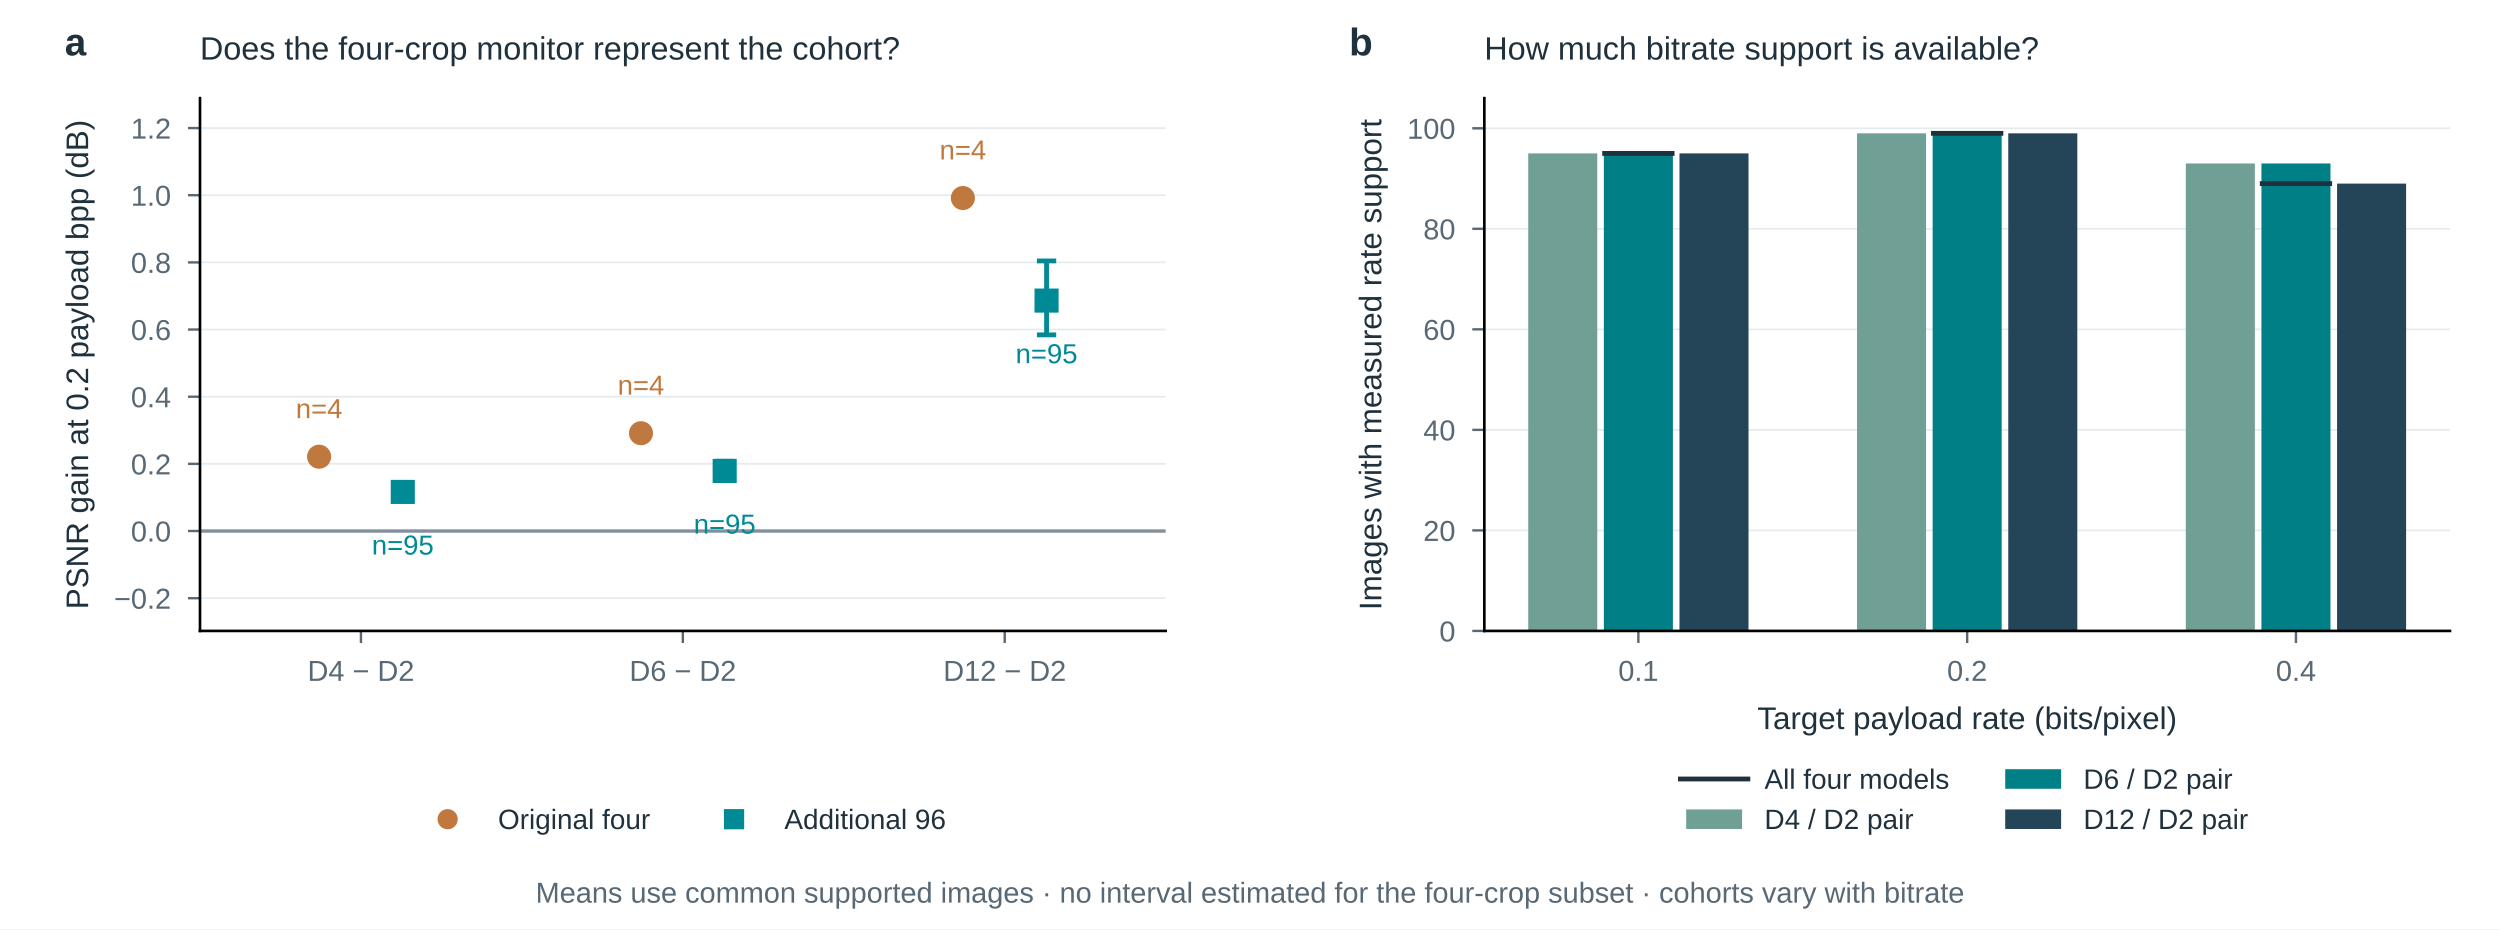
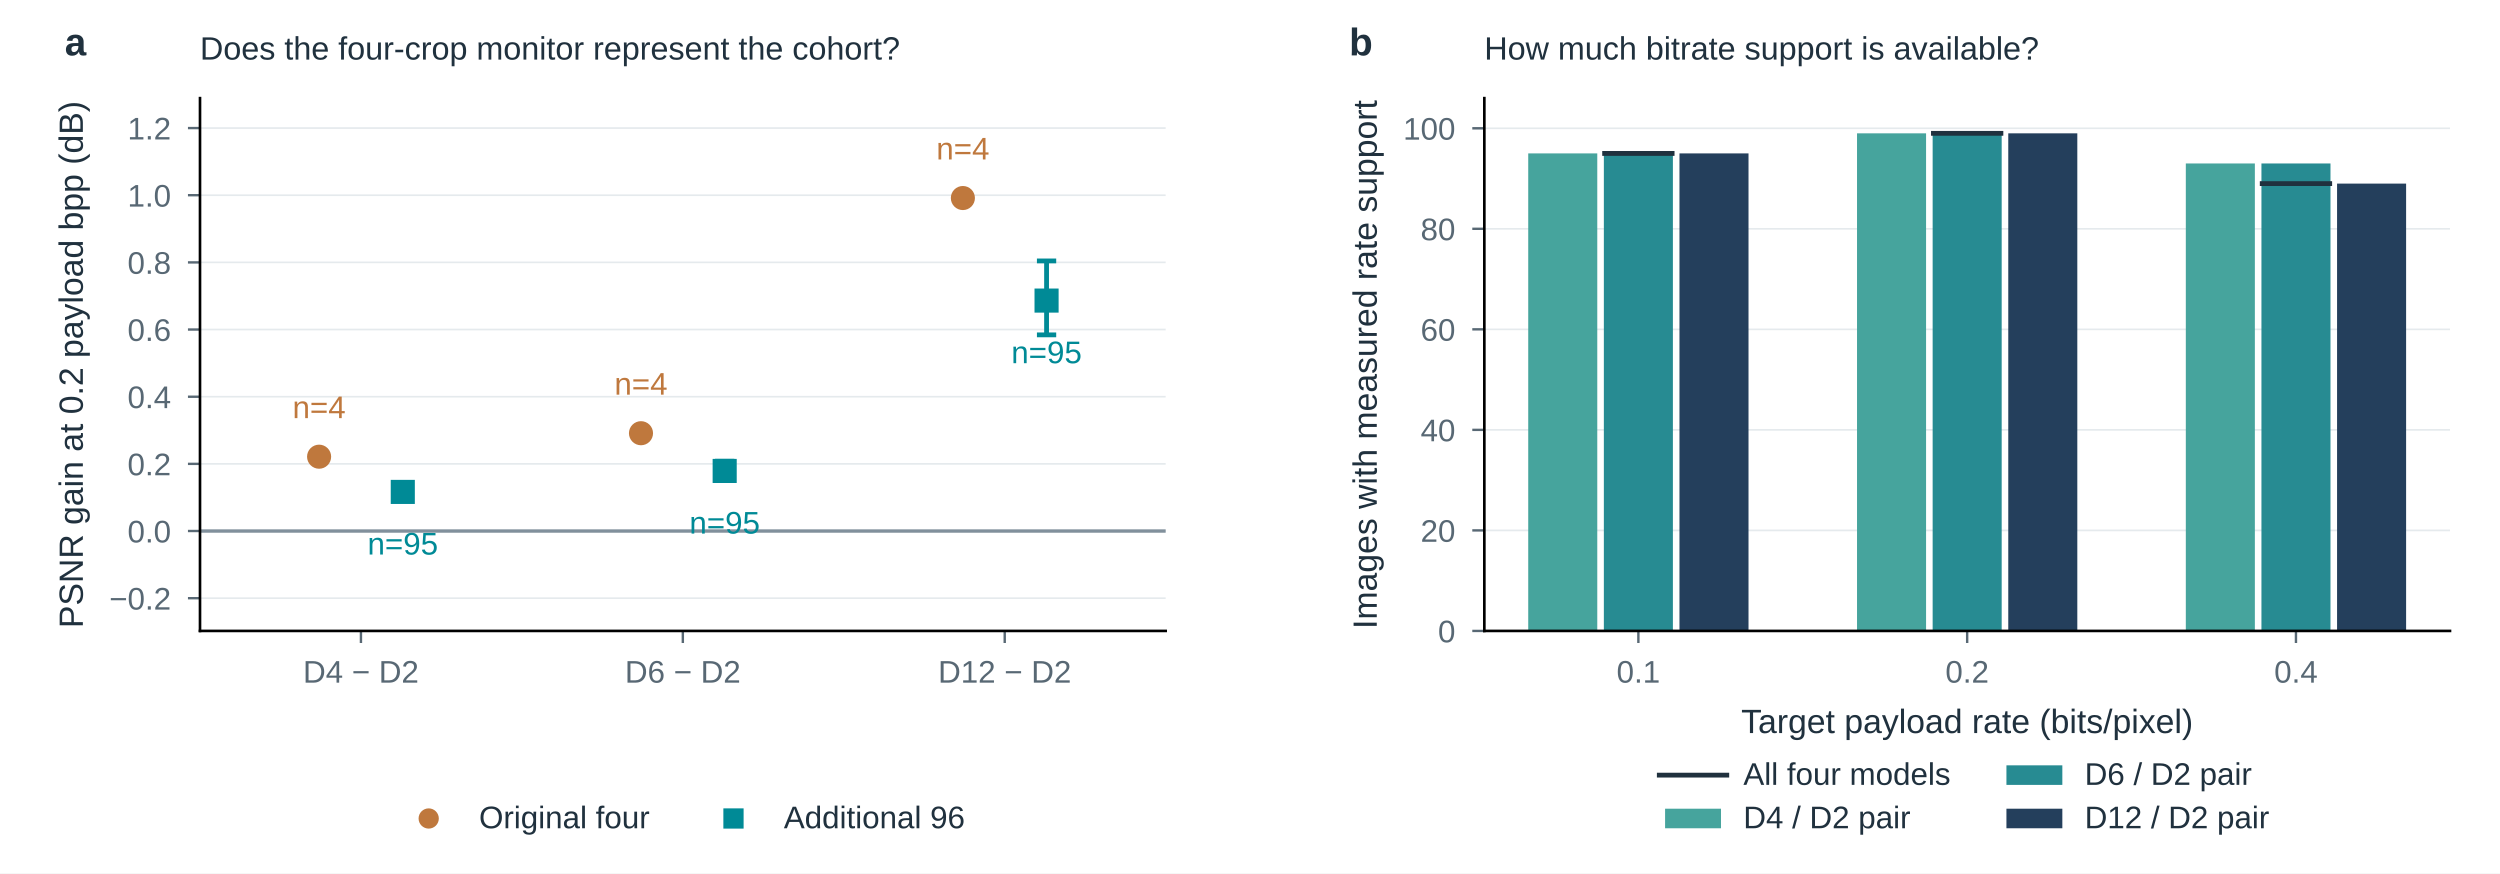
- <svg xmlns="http://www.w3.org/2000/svg" xmlns:xlink="http://www.w3.org/1999/xlink" width="518.74pt" height="192.823pt" viewBox="0 0 518.74 192.823" version="1.1">
+ <svg xmlns="http://www.w3.org/2000/svg" xmlns:xlink="http://www.w3.org/1999/xlink" width="518.74pt" height="181.22pt" viewBox="0 0 518.74 181.22" version="1.1">
  <defs>
    <style type="text/css">*{stroke-linejoin: round; stroke-linecap: butt}</style>
  </defs>
  <g id="figure_1">
    <g id="patch_1">
-       <path d="M 0 192.823 L 518.74 192.823 L 518.74 0 L 0 0 z " style="fill: #ffffff" />
+       <path d="M 0 181.22 L 518.74 181.22 L 518.74 0 L 0 0 z " style="fill: #ffffff" />
    </g>
    <g id="axes_1">
      <g id="patch_2">
        <path d="M 41.499 130.914 L 241.871 130.914 L 241.871 20.363 L 41.499 20.363 z " style="fill: #ffffff" />
      </g>
      <g id="matplotlib.axis_1">
        <g id="xtick_1">
          <g id="line2d_1">
            <defs>
              <path id="m399702b5b7" d="M 0 0 L 0 2.5 " style="stroke: #586874; stroke-width: 0.5" />
            </defs>
            <g>
              <use xlink:href="#m399702b5b7" x="74.895" y="130.914" style="fill: #586874; stroke: #586874; stroke-width: 0.5" />
            </g>
          </g>
          <g id="text_1">
-             <text style="font-size: 6px; font-family: 'Liberation Sans'; text-anchor: middle; fill: #586874" x="74.895" y="141.282" transform="rotate(-0 74.8945 141.2823)">D4 − D2</text>
+             <text style="font-size: 6.5px; font-family: 'Liberation Sans'; text-anchor: middle; fill: #586874" x="74.895" y="141.646" transform="rotate(-0 74.8945 141.6463)">D4 − D2</text>
          </g>
        </g>
        <g id="xtick_2">
          <g id="line2d_2">
            <g>
              <use xlink:href="#m399702b5b7" x="141.685" y="130.914" style="fill: #586874; stroke: #586874; stroke-width: 0.5" />
            </g>
          </g>
          <g id="text_2">
-             <text style="font-size: 6px; font-family: 'Liberation Sans'; text-anchor: middle; fill: #586874" x="141.685" y="141.282" transform="rotate(-0 141.6851 141.2823)">D6 − D2</text>
+             <text style="font-size: 6.5px; font-family: 'Liberation Sans'; text-anchor: middle; fill: #586874" x="141.685" y="141.646" transform="rotate(-0 141.6851 141.6463)">D6 − D2</text>
          </g>
        </g>
        <g id="xtick_3">
          <g id="line2d_3">
            <g>
              <use xlink:href="#m399702b5b7" x="208.476" y="130.914" style="fill: #586874; stroke: #586874; stroke-width: 0.5" />
            </g>
          </g>
          <g id="text_3">
-             <text style="font-size: 6px; font-family: 'Liberation Sans'; text-anchor: middle; fill: #586874" x="208.476" y="141.282" transform="rotate(-0 208.4757 141.2823)">D12 − D2</text>
+             <text style="font-size: 6.5px; font-family: 'Liberation Sans'; text-anchor: middle; fill: #586874" x="208.476" y="141.646" transform="rotate(-0 208.4757 141.6463)">D12 − D2</text>
          </g>
        </g>
      </g>
      <g id="matplotlib.axis_2">
        <g id="ytick_1">
          <g id="line2d_4">
-             <path d="M 41.499 124.121 L 241.871 124.121 " clip-path="url(#p47546654fe)" style="fill: none; stroke: #e5eaed; stroke-width: 0.35; stroke-linecap: square" />
+             <path d="M 41.499 124.121 L 241.871 124.121 " clip-path="url(#pac596694c1)" style="fill: none; stroke: #e5eaed; stroke-width: 0.35; stroke-linecap: square" />
          </g>
          <g id="line2d_5">
            <defs>
              <path id="m2a17d90eda" d="M 0 0 L -2.5 0 " style="stroke: #586874; stroke-width: 0.5" />
            </defs>
            <g>
              <use xlink:href="#m2a17d90eda" x="41.499" y="124.121" style="fill: #586874; stroke: #586874; stroke-width: 0.5" />
            </g>
          </g>
          <g id="text_4">
-             <text style="font-size: 6px; font-family: 'Liberation Sans'; text-anchor: end; fill: #586874" x="35.499" y="126.306" transform="rotate(-0 35.49921 126.3055)">−0.2</text>
+             <text style="font-size: 6.5px; font-family: 'Liberation Sans'; text-anchor: end; fill: #586874" x="35.499" y="126.488" transform="rotate(-0 35.49921 126.4875)">−0.2</text>
          </g>
        </g>
        <g id="ytick_2">
          <g id="line2d_6">
-             <path d="M 41.499 110.186 L 241.871 110.186 " clip-path="url(#p47546654fe)" style="fill: none; stroke: #e5eaed; stroke-width: 0.35; stroke-linecap: square" />
+             <path d="M 41.499 110.186 L 241.871 110.186 " clip-path="url(#pac596694c1)" style="fill: none; stroke: #e5eaed; stroke-width: 0.35; stroke-linecap: square" />
          </g>
          <g id="line2d_7">
            <g>
              <use xlink:href="#m2a17d90eda" x="41.499" y="110.186" style="fill: #586874; stroke: #586874; stroke-width: 0.5" />
            </g>
          </g>
          <g id="text_5">
-             <text style="font-size: 6px; font-family: 'Liberation Sans'; text-anchor: end; fill: #586874" x="35.499" y="112.37" transform="rotate(-0 35.49921 112.3698)">0.0</text>
+             <text style="font-size: 6.5px; font-family: 'Liberation Sans'; text-anchor: end; fill: #586874" x="35.499" y="112.552" transform="rotate(-0 35.49921 112.5519)">0.0</text>
          </g>
        </g>
        <g id="ytick_3">
          <g id="line2d_8">
-             <path d="M 41.499 96.25 L 241.871 96.25 " clip-path="url(#p47546654fe)" style="fill: none; stroke: #e5eaed; stroke-width: 0.35; stroke-linecap: square" />
+             <path d="M 41.499 96.25 L 241.871 96.25 " clip-path="url(#pac596694c1)" style="fill: none; stroke: #e5eaed; stroke-width: 0.35; stroke-linecap: square" />
          </g>
          <g id="line2d_9">
            <g>
              <use xlink:href="#m2a17d90eda" x="41.499" y="96.25" style="fill: #586874; stroke: #586874; stroke-width: 0.5" />
            </g>
          </g>
          <g id="text_6">
-             <text style="font-size: 6px; font-family: 'Liberation Sans'; text-anchor: end; fill: #586874" x="35.499" y="98.434" transform="rotate(-0 35.49921 98.43419)">0.2</text>
+             <text style="font-size: 6.5px; font-family: 'Liberation Sans'; text-anchor: end; fill: #586874" x="35.499" y="98.616" transform="rotate(-0 35.49921 98.6162)">0.2</text>
          </g>
        </g>
        <g id="ytick_4">
          <g id="line2d_10">
-             <path d="M 41.499 82.314 L 241.871 82.314 " clip-path="url(#p47546654fe)" style="fill: none; stroke: #e5eaed; stroke-width: 0.35; stroke-linecap: square" />
+             <path d="M 41.499 82.314 L 241.871 82.314 " clip-path="url(#pac596694c1)" style="fill: none; stroke: #e5eaed; stroke-width: 0.35; stroke-linecap: square" />
          </g>
          <g id="line2d_11">
            <g>
              <use xlink:href="#m2a17d90eda" x="41.499" y="82.314" style="fill: #586874; stroke: #586874; stroke-width: 0.5" />
            </g>
          </g>
          <g id="text_7">
-             <text style="font-size: 6px; font-family: 'Liberation Sans'; text-anchor: end; fill: #586874" x="35.499" y="84.499" transform="rotate(-0 35.49921 84.49853)">0.4</text>
+             <text style="font-size: 6.5px; font-family: 'Liberation Sans'; text-anchor: end; fill: #586874" x="35.499" y="84.681" transform="rotate(-0 35.49921 84.68054)">0.4</text>
          </g>
        </g>
        <g id="ytick_5">
          <g id="line2d_12">
-             <path d="M 41.499 68.379 L 241.871 68.379 " clip-path="url(#p47546654fe)" style="fill: none; stroke: #e5eaed; stroke-width: 0.35; stroke-linecap: square" />
+             <path d="M 41.499 68.379 L 241.871 68.379 " clip-path="url(#pac596694c1)" style="fill: none; stroke: #e5eaed; stroke-width: 0.35; stroke-linecap: square" />
          </g>
          <g id="line2d_13">
            <g>
              <use xlink:href="#m2a17d90eda" x="41.499" y="68.379" style="fill: #586874; stroke: #586874; stroke-width: 0.5" />
            </g>
          </g>
          <g id="text_8">
-             <text style="font-size: 6px; font-family: 'Liberation Sans'; text-anchor: end; fill: #586874" x="35.499" y="70.563" transform="rotate(-0 35.49921 70.56288)">0.6</text>
+             <text style="font-size: 6.5px; font-family: 'Liberation Sans'; text-anchor: end; fill: #586874" x="35.499" y="70.745" transform="rotate(-0 35.49921 70.74488)">0.6</text>
          </g>
        </g>
        <g id="ytick_6">
          <g id="line2d_14">
-             <path d="M 41.499 54.443 L 241.871 54.443 " clip-path="url(#p47546654fe)" style="fill: none; stroke: #e5eaed; stroke-width: 0.35; stroke-linecap: square" />
+             <path d="M 41.499 54.443 L 241.871 54.443 " clip-path="url(#pac596694c1)" style="fill: none; stroke: #e5eaed; stroke-width: 0.35; stroke-linecap: square" />
          </g>
          <g id="line2d_15">
            <g>
              <use xlink:href="#m2a17d90eda" x="41.499" y="54.443" style="fill: #586874; stroke: #586874; stroke-width: 0.5" />
            </g>
          </g>
          <g id="text_9">
-             <text style="font-size: 6px; font-family: 'Liberation Sans'; text-anchor: end; fill: #586874" x="35.499" y="56.627" transform="rotate(-0 35.49921 56.62722)">0.8</text>
+             <text style="font-size: 6.5px; font-family: 'Liberation Sans'; text-anchor: end; fill: #586874" x="35.499" y="56.809" transform="rotate(-0 35.49921 56.80923)">0.8</text>
          </g>
        </g>
        <g id="ytick_7">
          <g id="line2d_16">
-             <path d="M 41.499 40.507 L 241.871 40.507 " clip-path="url(#p47546654fe)" style="fill: none; stroke: #e5eaed; stroke-width: 0.35; stroke-linecap: square" />
+             <path d="M 41.499 40.507 L 241.871 40.507 " clip-path="url(#pac596694c1)" style="fill: none; stroke: #e5eaed; stroke-width: 0.35; stroke-linecap: square" />
          </g>
          <g id="line2d_17">
            <g>
              <use xlink:href="#m2a17d90eda" x="41.499" y="40.507" style="fill: #586874; stroke: #586874; stroke-width: 0.5" />
            </g>
          </g>
          <g id="text_10">
-             <text style="font-size: 6px; font-family: 'Liberation Sans'; text-anchor: end; fill: #586874" x="35.499" y="42.692" transform="rotate(-0 35.49921 42.69156)">1.0</text>
+             <text style="font-size: 6.5px; font-family: 'Liberation Sans'; text-anchor: end; fill: #586874" x="35.499" y="42.874" transform="rotate(-0 35.49921 42.87357)">1.0</text>
          </g>
        </g>
        <g id="ytick_8">
          <g id="line2d_18">
-             <path d="M 41.499 26.572 L 241.871 26.572 " clip-path="url(#p47546654fe)" style="fill: none; stroke: #e5eaed; stroke-width: 0.35; stroke-linecap: square" />
+             <path d="M 41.499 26.572 L 241.871 26.572 " clip-path="url(#pac596694c1)" style="fill: none; stroke: #e5eaed; stroke-width: 0.35; stroke-linecap: square" />
          </g>
          <g id="line2d_19">
            <g>
              <use xlink:href="#m2a17d90eda" x="41.499" y="26.572" style="fill: #586874; stroke: #586874; stroke-width: 0.5" />
            </g>
          </g>
          <g id="text_11">
-             <text style="font-size: 6px; font-family: 'Liberation Sans'; text-anchor: end; fill: #586874" x="35.499" y="28.756" transform="rotate(-0 35.49921 28.75591)">1.2</text>
+             <text style="font-size: 6.5px; font-family: 'Liberation Sans'; text-anchor: end; fill: #586874" x="35.499" y="28.938" transform="rotate(-0 35.49921 28.93792)">1.2</text>
          </g>
        </g>
        <g id="text_12">
-           <text style="font-size: 6.5px; font-family: 'Liberation Sans'; text-anchor: middle; fill: #20313e" x="18.287" y="75.639" transform="rotate(-90 18.28692 75.63852)">PSNR gain at 0.2 payload bpp (dB)</text>
+           <text style="font-size: 7px; font-family: 'Liberation Sans'; text-anchor: middle; fill: #20313e" x="17.195" y="75.639" transform="rotate(-90 17.19466 75.63852)">PSNR gain at 0.2 payload bpp (dB)</text>
        </g>
      </g>
      <g id="line2d_20">
-         <path d="M 41.499 110.186 L 241.871 110.186 " clip-path="url(#p47546654fe)" style="fill: none; stroke: #81909c; stroke-width: 0.7; stroke-linecap: square" />
+         <path d="M 41.499 110.186 L 241.871 110.186 " clip-path="url(#pac596694c1)" style="fill: none; stroke: #81909c; stroke-width: 0.7; stroke-linecap: square" />
      </g>
      <g id="patch_3">
        <path d="M 41.499 130.914 L 41.499 20.363 " style="fill: none; stroke: #000000; stroke-width: 0.55; stroke-linejoin: miter; stroke-linecap: square" />
      </g>
      <g id="patch_4">
        <path d="M 41.499 130.914 L 241.871 130.914 " style="fill: none; stroke: #000000; stroke-width: 0.55; stroke-linejoin: miter; stroke-linecap: square" />
      </g>
      <g id="text_13">
        <text style="font-weight: 700; font-size: 8px; font-family: 'Liberation Sans'; text-anchor: start; fill: #20313e" x="13.447" y="11.494" transform="rotate(-0 13.44717 11.49351)">a</text>
      </g>
      <g id="text_14">
-         <text style="font-size: 5.7px; font-family: 'Liberation Sans'; text-anchor: middle; fill: #bf783d" x="66.212" y="86.763" transform="rotate(-0 66.21173 86.76315)">n=4</text>
+         <text style="font-size: 6.5px; font-family: 'Liberation Sans'; text-anchor: middle; fill: #bf783d" x="66.212" y="86.763" transform="rotate(-0 66.21173 86.76315)">n=4</text>
      </g>
      <g id="LineCollection_1">
-         <path d="M 83.577 103.3 L 83.577 100.716 " clip-path="url(#p47546654fe)" style="fill: none; stroke: #008a96" />
+         <path d="M 83.577 103.3 L 83.577 100.716 " clip-path="url(#pac596694c1)" style="fill: none; stroke: #008a96" />
      </g>
      <g id="line2d_21">
        <defs>
          <path id="m72e0806957" d="M 2 0 L -2 -0 " style="stroke: #008a96" />
        </defs>
-         <g clip-path="url(#p47546654fe)">
+         <g clip-path="url(#pac596694c1)">
          <use xlink:href="#m72e0806957" x="83.577" y="103.3" style="fill: #008a96; stroke: #008a96" />
          <use xlink:href="#m72e0806957" x="83.577" y="100.716" style="fill: #008a96; stroke: #008a96" />
        </g>
      </g>
      <g id="text_15">
-         <text style="font-size: 5.7px; font-family: 'Liberation Sans'; text-anchor: middle; fill: #008a96" x="83.577" y="115.07" transform="rotate(-0 83.57728 115.0701)">n=95</text>
+         <text style="font-size: 6.5px; font-family: 'Liberation Sans'; text-anchor: middle; fill: #008a96" x="83.577" y="115.07" transform="rotate(-0 83.57728 115.0701)">n=95</text>
      </g>
      <g id="text_16">
-         <text style="font-size: 5.7px; font-family: 'Liberation Sans'; text-anchor: middle; fill: #bf783d" x="133.002" y="81.89" transform="rotate(-0 133.0023 81.88969)">n=4</text>
+         <text style="font-size: 6.5px; font-family: 'Liberation Sans'; text-anchor: middle; fill: #bf783d" x="133.002" y="81.89" transform="rotate(-0 133.0023 81.88969)">n=4</text>
      </g>
      <g id="LineCollection_2">
-         <path d="M 150.368 99.56 L 150.368 95.696 " clip-path="url(#p47546654fe)" style="fill: none; stroke: #008a96" />
+         <path d="M 150.368 99.56 L 150.368 95.696 " clip-path="url(#pac596694c1)" style="fill: none; stroke: #008a96" />
      </g>
      <g id="line2d_22">
-         <g clip-path="url(#p47546654fe)">
+         <g clip-path="url(#pac596694c1)">
          <use xlink:href="#m72e0806957" x="150.368" y="99.56" style="fill: #008a96; stroke: #008a96" />
          <use xlink:href="#m72e0806957" x="150.368" y="95.696" style="fill: #008a96; stroke: #008a96" />
        </g>
      </g>
      <g id="text_17">
-         <text style="font-size: 5.7px; font-family: 'Liberation Sans'; text-anchor: middle; fill: #008a96" x="150.368" y="110.72" transform="rotate(-0 150.3679 110.72)">n=95</text>
+         <text style="font-size: 6.5px; font-family: 'Liberation Sans'; text-anchor: middle; fill: #008a96" x="150.368" y="110.72" transform="rotate(-0 150.3679 110.72)">n=95</text>
      </g>
      <g id="text_18">
-         <text style="font-size: 5.7px; font-family: 'Liberation Sans'; text-anchor: middle; fill: #bf783d" x="199.793" y="33.091" transform="rotate(-0 199.7929 33.09128)">n=4</text>
+         <text style="font-size: 6.5px; font-family: 'Liberation Sans'; text-anchor: middle; fill: #bf783d" x="199.793" y="33.091" transform="rotate(-0 199.7929 33.09128)">n=4</text>
      </g>
      <g id="LineCollection_3">
-         <path d="M 217.158 69.484 L 217.158 54.144 " clip-path="url(#p47546654fe)" style="fill: none; stroke: #008a96" />
+         <path d="M 217.158 69.484 L 217.158 54.144 " clip-path="url(#pac596694c1)" style="fill: none; stroke: #008a96" />
      </g>
      <g id="line2d_23">
-         <g clip-path="url(#p47546654fe)">
+         <g clip-path="url(#pac596694c1)">
          <use xlink:href="#m72e0806957" x="217.158" y="69.484" style="fill: #008a96; stroke: #008a96" />
          <use xlink:href="#m72e0806957" x="217.158" y="54.144" style="fill: #008a96; stroke: #008a96" />
        </g>
      </g>
      <g id="text_19">
-         <text style="font-size: 5.7px; font-family: 'Liberation Sans'; text-anchor: middle; fill: #008a96" x="217.158" y="75.369" transform="rotate(-0 217.1584 75.36943)">n=95</text>
+         <text style="font-size: 6.5px; font-family: 'Liberation Sans'; text-anchor: middle; fill: #008a96" x="217.158" y="75.369" transform="rotate(-0 217.1584 75.36943)">n=95</text>
      </g>
      <g id="text_20">
        <text style="font-size: 6.7px; font-family: 'Liberation Sans'; text-anchor: start; fill: #20313e" x="41.499" y="12.363" transform="rotate(-0 41.49921 12.36293)">Does the four-crop monitor represent the cohort?</text>
      </g>
      <g id="line2d_24">
        <defs>
          <path id="mef6b6fc81a" d="M 0 2 C 0.53 2 1.039 1.789 1.414 1.414 C 1.789 1.039 2 0.53 2 0 C 2 -0.53 1.789 -1.039 1.414 -1.414 C 1.039 -1.789 0.53 -2 0 -2 C -0.53 -2 -1.039 -1.789 -1.414 -1.414 C -1.789 -1.039 -2 -0.53 -2 0 C -2 0.53 -1.789 1.039 -1.414 1.414 C -1.039 1.789 -0.53 2 0 2 z " style="stroke: #bf783d" />
        </defs>
-         <g clip-path="url(#p47546654fe)">
+         <g clip-path="url(#pac596694c1)">
          <use xlink:href="#mef6b6fc81a" x="66.212" y="94.763" style="fill: #bf783d; stroke: #bf783d" />
        </g>
      </g>
      <g id="line2d_25">
        <defs>
          <path id="mb9e7066b6d" d="M -2 2 L 2 2 L 2 -2 L -2 -2 z " style="stroke: #008a96; stroke-linejoin: miter" />
        </defs>
-         <g clip-path="url(#p47546654fe)">
+         <g clip-path="url(#pac596694c1)">
          <use xlink:href="#mb9e7066b6d" x="83.577" y="102.07" style="fill: #008a96; stroke: #008a96; stroke-linejoin: miter" />
        </g>
      </g>
      <g id="line2d_26">
-         <g clip-path="url(#p47546654fe)">
+         <g clip-path="url(#pac596694c1)">
          <use xlink:href="#mef6b6fc81a" x="133.002" y="89.89" style="fill: #bf783d; stroke: #bf783d" />
        </g>
      </g>
      <g id="line2d_27">
-         <g clip-path="url(#p47546654fe)">
+         <g clip-path="url(#pac596694c1)">
          <use xlink:href="#mb9e7066b6d" x="150.368" y="97.72" style="fill: #008a96; stroke: #008a96; stroke-linejoin: miter" />
        </g>
      </g>
      <g id="line2d_28">
-         <g clip-path="url(#p47546654fe)">
+         <g clip-path="url(#pac596694c1)">
          <use xlink:href="#mef6b6fc81a" x="199.793" y="41.091" style="fill: #bf783d; stroke: #bf783d" />
        </g>
      </g>
      <g id="line2d_29">
-         <g clip-path="url(#p47546654fe)">
+         <g clip-path="url(#pac596694c1)">
          <use xlink:href="#mb9e7066b6d" x="217.158" y="62.369" style="fill: #008a96; stroke: #008a96; stroke-linejoin: miter" />
        </g>
      </g>
      <g id="legend_1">
        <g id="line2d_30">
          <defs>
            <path id="m0d754b76b2" d="M 0 1.6 C 0.424 1.6 0.831 1.431 1.131 1.131 C 1.431 0.831 1.6 0.424 1.6 0 C 1.6 -0.424 1.431 -0.831 1.131 -1.131 C 0.831 -1.431 0.424 -1.6 0 -1.6 C -0.424 -1.6 -0.831 -1.431 -1.131 -1.131 C -1.431 -0.831 -1.6 -0.424 -1.6 0 C -1.6 0.424 -1.431 0.831 -1.131 1.131 C -0.831 1.431 -0.424 1.6 0 1.6 z " style="stroke: #bf783d" />
          </defs>
          <g>
-             <use xlink:href="#m0d754b76b2" x="92.883" y="169.981" style="fill: #bf783d; stroke: #bf783d" />
+             <use xlink:href="#m0d754b76b2" x="88.953" y="169.833" style="fill: #bf783d; stroke: #bf783d" />
          </g>
        </g>
        <g id="text_21">
-           <text style="font-size: 5.8px; font-family: 'Liberation Sans'; text-anchor: start; fill: #20313e" x="103.323" y="172.011" transform="rotate(-0 103.3231 172.0105)">Original four</text>
+           <text style="font-size: 6.5px; font-family: 'Liberation Sans'; text-anchor: start; fill: #20313e" x="99.393" y="171.863" transform="rotate(-0 99.39317 171.8632)">Original four</text>
        </g>
        <g id="line2d_31">
          <defs>
            <path id="m45db37ca7a" d="M -1.6 1.6 L 1.6 1.6 L 1.6 -1.6 L -1.6 -1.6 z " style="stroke: #008a96; stroke-linejoin: miter" />
          </defs>
          <g>
-             <use xlink:href="#m45db37ca7a" x="152.312" y="169.981" style="fill: #008a96; stroke: #008a96; stroke-linejoin: miter" />
+             <use xlink:href="#m45db37ca7a" x="152.195" y="169.833" style="fill: #008a96; stroke: #008a96; stroke-linejoin: miter" />
          </g>
        </g>
        <g id="text_22">
-           <text style="font-size: 5.8px; font-family: 'Liberation Sans'; text-anchor: start; fill: #20313e" x="162.752" y="172.011" transform="rotate(-0 162.7522 172.0105)">Additional 96</text>
+           <text style="font-size: 6.5px; font-family: 'Liberation Sans'; text-anchor: start; fill: #20313e" x="162.635" y="171.863" transform="rotate(-0 162.6348 171.8632)">Additional 96</text>
        </g>
      </g>
    </g>
    <g id="axes_2">
      <g id="patch_5">
        <path d="M 307.994 130.914 L 508.365 130.914 L 508.365 20.363 L 307.994 20.363 z " style="fill: #ffffff" />
      </g>
      <g id="matplotlib.axis_3">
        <g id="xtick_4">
          <g id="line2d_32">
            <g>
              <use xlink:href="#m399702b5b7" x="339.956" y="130.914" style="fill: #586874; stroke: #586874; stroke-width: 0.5" />
            </g>
          </g>
          <g id="text_23">
-             <text style="font-size: 6px; font-family: 'Liberation Sans'; text-anchor: middle; fill: #586874" x="339.956" y="141.282" transform="rotate(-0 339.9562 141.2823)">0.1</text>
+             <text style="font-size: 6.5px; font-family: 'Liberation Sans'; text-anchor: middle; fill: #586874" x="339.956" y="141.646" transform="rotate(-0 339.9562 141.6463)">0.1</text>
          </g>
        </g>
        <g id="xtick_5">
          <g id="line2d_33">
            <g>
              <use xlink:href="#m399702b5b7" x="408.179" y="130.914" style="fill: #586874; stroke: #586874; stroke-width: 0.5" />
            </g>
          </g>
          <g id="text_24">
-             <text style="font-size: 6px; font-family: 'Liberation Sans'; text-anchor: middle; fill: #586874" x="408.179" y="141.282" transform="rotate(-0 408.1795 141.2823)">0.2</text>
+             <text style="font-size: 6.5px; font-family: 'Liberation Sans'; text-anchor: middle; fill: #586874" x="408.179" y="141.646" transform="rotate(-0 408.1795 141.6463)">0.2</text>
          </g>
        </g>
        <g id="xtick_6">
          <g id="line2d_34">
            <g>
              <use xlink:href="#m399702b5b7" x="476.403" y="130.914" style="fill: #586874; stroke: #586874; stroke-width: 0.5" />
            </g>
          </g>
          <g id="text_25">
-             <text style="font-size: 6px; font-family: 'Liberation Sans'; text-anchor: middle; fill: #586874" x="476.403" y="141.282" transform="rotate(-0 476.4028 141.2823)">0.4</text>
+             <text style="font-size: 6.5px; font-family: 'Liberation Sans'; text-anchor: middle; fill: #586874" x="476.403" y="141.646" transform="rotate(-0 476.4028 141.6463)">0.4</text>
          </g>
        </g>
        <g id="text_26">
-           <text style="font-size: 6.5px; font-family: 'Liberation Sans'; text-anchor: middle; fill: #20313e" x="408.179" y="151.277" transform="rotate(-0 408.1795 151.2771)">Target payload rate (bits/pixel)</text>
+           <text style="font-size: 7px; font-family: 'Liberation Sans'; text-anchor: middle; fill: #20313e" x="408.179" y="152.11" transform="rotate(-0 408.1795 152.1104)">Target payload rate (bits/pixel)</text>
        </g>
      </g>
      <g id="matplotlib.axis_4">
        <g id="ytick_9">
          <g id="line2d_35">
-             <path d="M 307.994 130.914 L 508.365 130.914 " clip-path="url(#pdc9f8946cf)" style="fill: none; stroke: #e5eaed; stroke-width: 0.35; stroke-linecap: square" />
+             <path d="M 307.994 130.914 L 508.365 130.914 " clip-path="url(#pe7e8375fdf)" style="fill: none; stroke: #e5eaed; stroke-width: 0.35; stroke-linecap: square" />
          </g>
          <g id="line2d_36">
            <g>
              <use xlink:href="#m2a17d90eda" x="307.994" y="130.914" style="fill: #586874; stroke: #586874; stroke-width: 0.5" />
            </g>
          </g>
          <g id="text_27">
-             <text style="font-size: 6px; font-family: 'Liberation Sans'; text-anchor: end; fill: #586874" x="301.994" y="133.098" transform="rotate(-0 301.9936 133.0982)">0</text>
+             <text style="font-size: 6.5px; font-family: 'Liberation Sans'; text-anchor: end; fill: #586874" x="301.994" y="133.28" transform="rotate(-0 301.9936 133.2802)">0</text>
          </g>
        </g>
        <g id="ytick_10">
          <g id="line2d_37">
-             <path d="M 307.994 110.055 L 508.365 110.055 " clip-path="url(#pdc9f8946cf)" style="fill: none; stroke: #e5eaed; stroke-width: 0.35; stroke-linecap: square" />
+             <path d="M 307.994 110.055 L 508.365 110.055 " clip-path="url(#pe7e8375fdf)" style="fill: none; stroke: #e5eaed; stroke-width: 0.35; stroke-linecap: square" />
          </g>
          <g id="line2d_38">
            <g>
              <use xlink:href="#m2a17d90eda" x="307.994" y="110.055" style="fill: #586874; stroke: #586874; stroke-width: 0.5" />
            </g>
          </g>
          <g id="text_28">
-             <text style="font-size: 6px; font-family: 'Liberation Sans'; text-anchor: end; fill: #586874" x="301.994" y="112.239" transform="rotate(-0 301.9936 112.2395)">20</text>
+             <text style="font-size: 6.5px; font-family: 'Liberation Sans'; text-anchor: end; fill: #586874" x="301.994" y="112.421" transform="rotate(-0 301.9936 112.4215)">20</text>
          </g>
        </g>
        <g id="ytick_11">
          <g id="line2d_39">
-             <path d="M 307.994 89.197 L 508.365 89.197 " clip-path="url(#pdc9f8946cf)" style="fill: none; stroke: #e5eaed; stroke-width: 0.35; stroke-linecap: square" />
+             <path d="M 307.994 89.197 L 508.365 89.197 " clip-path="url(#pe7e8375fdf)" style="fill: none; stroke: #e5eaed; stroke-width: 0.35; stroke-linecap: square" />
          </g>
          <g id="line2d_40">
            <g>
              <use xlink:href="#m2a17d90eda" x="307.994" y="89.197" style="fill: #586874; stroke: #586874; stroke-width: 0.5" />
            </g>
          </g>
          <g id="text_29">
-             <text style="font-size: 6px; font-family: 'Liberation Sans'; text-anchor: end; fill: #586874" x="301.994" y="91.381" transform="rotate(-0 301.9936 91.38077)">40</text>
+             <text style="font-size: 6.5px; font-family: 'Liberation Sans'; text-anchor: end; fill: #586874" x="301.994" y="91.563" transform="rotate(-0 301.9936 91.56277)">40</text>
          </g>
        </g>
        <g id="ytick_12">
          <g id="line2d_41">
-             <path d="M 307.994 68.338 L 508.365 68.338 " clip-path="url(#pdc9f8946cf)" style="fill: none; stroke: #e5eaed; stroke-width: 0.35; stroke-linecap: square" />
+             <path d="M 307.994 68.338 L 508.365 68.338 " clip-path="url(#pe7e8375fdf)" style="fill: none; stroke: #e5eaed; stroke-width: 0.35; stroke-linecap: square" />
          </g>
          <g id="line2d_42">
            <g>
              <use xlink:href="#m2a17d90eda" x="307.994" y="68.338" style="fill: #586874; stroke: #586874; stroke-width: 0.5" />
            </g>
          </g>
          <g id="text_30">
-             <text style="font-size: 6px; font-family: 'Liberation Sans'; text-anchor: end; fill: #586874" x="301.994" y="70.522" transform="rotate(-0 301.9936 70.52205)">60</text>
+             <text style="font-size: 6.5px; font-family: 'Liberation Sans'; text-anchor: end; fill: #586874" x="301.994" y="70.704" transform="rotate(-0 301.9936 70.70406)">60</text>
          </g>
        </g>
        <g id="ytick_13">
          <g id="line2d_43">
-             <path d="M 307.994 47.479 L 508.365 47.479 " clip-path="url(#pdc9f8946cf)" style="fill: none; stroke: #e5eaed; stroke-width: 0.35; stroke-linecap: square" />
+             <path d="M 307.994 47.479 L 508.365 47.479 " clip-path="url(#pe7e8375fdf)" style="fill: none; stroke: #e5eaed; stroke-width: 0.35; stroke-linecap: square" />
          </g>
          <g id="line2d_44">
            <g>
              <use xlink:href="#m2a17d90eda" x="307.994" y="47.479" style="fill: #586874; stroke: #586874; stroke-width: 0.5" />
            </g>
          </g>
          <g id="text_31">
-             <text style="font-size: 6px; font-family: 'Liberation Sans'; text-anchor: end; fill: #586874" x="301.994" y="49.663" transform="rotate(-0 301.9936 49.66334)">80</text>
+             <text style="font-size: 6.5px; font-family: 'Liberation Sans'; text-anchor: end; fill: #586874" x="301.994" y="49.845" transform="rotate(-0 301.9936 49.84535)">80</text>
          </g>
        </g>
        <g id="ytick_14">
          <g id="line2d_45">
-             <path d="M 307.994 26.621 L 508.365 26.621 " clip-path="url(#pdc9f8946cf)" style="fill: none; stroke: #e5eaed; stroke-width: 0.35; stroke-linecap: square" />
+             <path d="M 307.994 26.621 L 508.365 26.621 " clip-path="url(#pe7e8375fdf)" style="fill: none; stroke: #e5eaed; stroke-width: 0.35; stroke-linecap: square" />
          </g>
          <g id="line2d_46">
            <g>
              <use xlink:href="#m2a17d90eda" x="307.994" y="26.621" style="fill: #586874; stroke: #586874; stroke-width: 0.5" />
            </g>
          </g>
          <g id="text_32">
-             <text style="font-size: 6px; font-family: 'Liberation Sans'; text-anchor: end; fill: #586874" x="301.994" y="28.805" transform="rotate(-0 301.9936 28.80463)">100</text>
+             <text style="font-size: 6.5px; font-family: 'Liberation Sans'; text-anchor: end; fill: #586874" x="301.994" y="28.987" transform="rotate(-0 301.9936 28.98663)">100</text>
          </g>
        </g>
        <g id="text_33">
-           <text style="font-size: 6.5px; font-family: 'Liberation Sans'; text-anchor: middle; fill: #20313e" x="286.616" y="75.639" transform="rotate(-90 286.616 75.63852)">Images with measured rate support</text>
+           <text style="font-size: 7px; font-family: 'Liberation Sans'; text-anchor: middle; fill: #20313e" x="285.677" y="75.639" transform="rotate(-90 285.6766 75.63852)">Images with measured rate support</text>
        </g>
      </g>
      <g id="patch_6">
-         <path d="M 317.101 130.914 L 331.428 130.914 L 331.428 31.835 L 317.101 31.835 z " clip-path="url(#pdc9f8946cf)" style="fill: #709f95" />
+         <path d="M 317.101 130.914 L 331.428 130.914 L 331.428 31.835 L 317.101 31.835 z " clip-path="url(#pe7e8375fdf)" style="fill: #46a49d" />
      </g>
      <g id="patch_7">
-         <path d="M 385.325 130.914 L 399.652 130.914 L 399.652 27.663 L 385.325 27.663 z " clip-path="url(#pdc9f8946cf)" style="fill: #709f95" />
+         <path d="M 385.325 130.914 L 399.652 130.914 L 399.652 27.663 L 385.325 27.663 z " clip-path="url(#pe7e8375fdf)" style="fill: #46a49d" />
      </g>
      <g id="patch_8">
-         <path d="M 453.548 130.914 L 467.875 130.914 L 467.875 33.921 L 453.548 33.921 z " clip-path="url(#pdc9f8946cf)" style="fill: #709f95" />
+         <path d="M 453.548 130.914 L 467.875 130.914 L 467.875 33.921 L 453.548 33.921 z " clip-path="url(#pe7e8375fdf)" style="fill: #46a49d" />
      </g>
      <g id="patch_9">
-         <path d="M 332.793 130.914 L 347.12 130.914 L 347.12 31.835 L 332.793 31.835 z " clip-path="url(#pdc9f8946cf)" style="fill: #007f86" />
+         <path d="M 332.793 130.914 L 347.12 130.914 L 347.12 31.835 L 332.793 31.835 z " clip-path="url(#pe7e8375fdf)" style="fill: #278b92" />
      </g>
      <g id="patch_10">
-         <path d="M 401.016 130.914 L 415.343 130.914 L 415.343 27.663 L 401.016 27.663 z " clip-path="url(#pdc9f8946cf)" style="fill: #007f86" />
+         <path d="M 401.016 130.914 L 415.343 130.914 L 415.343 27.663 L 401.016 27.663 z " clip-path="url(#pe7e8375fdf)" style="fill: #278b92" />
      </g>
      <g id="patch_11">
-         <path d="M 469.239 130.914 L 483.566 130.914 L 483.566 33.921 L 469.239 33.921 z " clip-path="url(#pdc9f8946cf)" style="fill: #007f86" />
+         <path d="M 469.239 130.914 L 483.566 130.914 L 483.566 33.921 L 469.239 33.921 z " clip-path="url(#pe7e8375fdf)" style="fill: #278b92" />
      </g>
      <g id="patch_12">
-         <path d="M 348.484 130.914 L 362.811 130.914 L 362.811 31.835 L 348.484 31.835 z " clip-path="url(#pdc9f8946cf)" style="fill: #244457" />
+         <path d="M 348.484 130.914 L 362.811 130.914 L 362.811 31.835 L 348.484 31.835 z " clip-path="url(#pe7e8375fdf)" style="fill: #243f5c" />
      </g>
      <g id="patch_13">
-         <path d="M 416.707 130.914 L 431.034 130.914 L 431.034 27.663 L 416.707 27.663 z " clip-path="url(#pdc9f8946cf)" style="fill: #244457" />
+         <path d="M 416.707 130.914 L 431.034 130.914 L 431.034 27.663 L 416.707 27.663 z " clip-path="url(#pe7e8375fdf)" style="fill: #243f5c" />
      </g>
      <g id="patch_14">
-         <path d="M 484.931 130.914 L 499.258 130.914 L 499.258 38.093 L 484.931 38.093 z " clip-path="url(#pdc9f8946cf)" style="fill: #244457" />
+         <path d="M 484.931 130.914 L 499.258 130.914 L 499.258 38.093 L 484.931 38.093 z " clip-path="url(#pe7e8375fdf)" style="fill: #243f5c" />
      </g>
      <g id="line2d_47">
        <defs>
          <path id="me8c463d9be" d="M 7.5 0 L -7.5 -0 " style="stroke: #20313e" />
        </defs>
-         <g clip-path="url(#pdc9f8946cf)">
+         <g clip-path="url(#pe7e8375fdf)">
          <use xlink:href="#me8c463d9be" x="339.956" y="31.835" style="fill: #20313e; stroke: #20313e" />
          <use xlink:href="#me8c463d9be" x="408.179" y="27.663" style="fill: #20313e; stroke: #20313e" />
          <use xlink:href="#me8c463d9be" x="476.403" y="38.093" style="fill: #20313e; stroke: #20313e" />
        </g>
      </g>
      <g id="patch_15">
        <path d="M 307.994 130.914 L 307.994 20.363 " style="fill: none; stroke: #000000; stroke-width: 0.55; stroke-linejoin: miter; stroke-linecap: square" />
      </g>
      <g id="patch_16">
        <path d="M 307.994 130.914 L 508.365 130.914 " style="fill: none; stroke: #000000; stroke-width: 0.55; stroke-linejoin: miter; stroke-linecap: square" />
      </g>
      <g id="text_34">
        <text style="font-weight: 700; font-size: 8px; font-family: 'Liberation Sans'; text-anchor: start; fill: #20313e" x="279.942" y="11.494" transform="rotate(-0 279.9416 11.49351)">b</text>
      </g>
      <g id="text_35">
        <text style="font-size: 6.7px; font-family: 'Liberation Sans'; text-anchor: start; fill: #20313e" x="307.994" y="12.363" transform="rotate(-0 307.9936 12.36293)">How much bitrate support is available?</text>
      </g>
      <g id="legend_2">
        <g id="line2d_48">
          <g>
-             <use xlink:href="#me8c463d9be" x="355.676" y="161.637" style="fill: #20313e; stroke: #20313e" />
+             <use xlink:href="#me8c463d9be" x="351.299" y="160.833" style="fill: #20313e; stroke: #20313e" />
          </g>
        </g>
        <g id="text_36">
-           <text style="font-size: 5.8px; font-family: 'Liberation Sans'; text-anchor: start; fill: #20313e" x="366.116" y="163.667" transform="rotate(-0 366.1159 163.6673)">All four models</text>
+           <text style="font-size: 6.5px; font-family: 'Liberation Sans'; text-anchor: start; fill: #20313e" x="361.739" y="162.863" transform="rotate(-0 361.7393 162.8631)">All four models</text>
        </g>
        <g id="patch_17">
-           <path d="M 349.876 172.011 L 361.476 172.011 L 361.476 167.951 L 349.876 167.951 z " style="fill: #709f95" />
+           <path d="M 345.499 171.863 L 357.099 171.863 L 357.099 167.803 L 345.499 167.803 z " style="fill: #46a49d" />
        </g>
        <g id="text_37">
-           <text style="font-size: 5.8px; font-family: 'Liberation Sans'; text-anchor: start; fill: #20313e" x="366.116" y="172.011" transform="rotate(-0 366.1159 172.0105)">D4 / D2 pair</text>
+           <text style="font-size: 6.5px; font-family: 'Liberation Sans'; text-anchor: start; fill: #20313e" x="361.739" y="171.863" transform="rotate(-0 361.7393 171.8632)">D4 / D2 pair</text>
        </g>
        <g id="patch_18">
-           <path d="M 416.074 163.667 L 427.674 163.667 L 427.674 159.607 L 416.074 159.607 z " style="fill: #007f86" />
+           <path d="M 416.327 162.863 L 427.927 162.863 L 427.927 158.803 L 416.327 158.803 z " style="fill: #278b92" />
        </g>
        <g id="text_38">
-           <text style="font-size: 5.8px; font-family: 'Liberation Sans'; text-anchor: start; fill: #20313e" x="432.314" y="163.667" transform="rotate(-0 432.3138 163.6673)">D6 / D2 pair</text>
+           <text style="font-size: 6.5px; font-family: 'Liberation Sans'; text-anchor: start; fill: #20313e" x="432.567" y="162.863" transform="rotate(-0 432.5666 162.8631)">D6 / D2 pair</text>
        </g>
        <g id="patch_19">
-           <path d="M 416.074 172.011 L 427.674 172.011 L 427.674 167.951 L 416.074 167.951 z " style="fill: #244457" />
+           <path d="M 416.327 171.863 L 427.927 171.863 L 427.927 167.803 L 416.327 167.803 z " style="fill: #243f5c" />
        </g>
        <g id="text_39">
-           <text style="font-size: 5.8px; font-family: 'Liberation Sans'; text-anchor: start; fill: #20313e" x="432.314" y="172.011" transform="rotate(-0 432.3138 172.0105)">D12 / D2 pair</text>
-         </g>
-       </g>
-     </g>
-     <g id="text_40">
-       <text style="font-size: 6px; font-family: 'Liberation Sans'; text-anchor: middle; fill: #586874" x="259.37" y="187.295" transform="rotate(-0 259.3701 187.2952)">Means use common supported images · no interval estimated for the four-crop subset · cohorts vary with bitrate</text>
+           <text style="font-size: 6.5px; font-family: 'Liberation Sans'; text-anchor: start; fill: #20313e" x="432.567" y="171.863" transform="rotate(-0 432.5666 171.8632)">D12 / D2 pair</text>
+         </g>
+       </g>
    </g>
  </g>
  <defs>
-     <clipPath id="p47546654fe">
+     <clipPath id="pac596694c1">
      <rect x="41.499" y="20.363" width="200.372" height="110.551" />
    </clipPath>
-     <clipPath id="pdc9f8946cf">
+     <clipPath id="pe7e8375fdf">
      <rect x="307.994" y="20.363" width="200.372" height="110.551" />
    </clipPath>
  </defs>
</svg>
